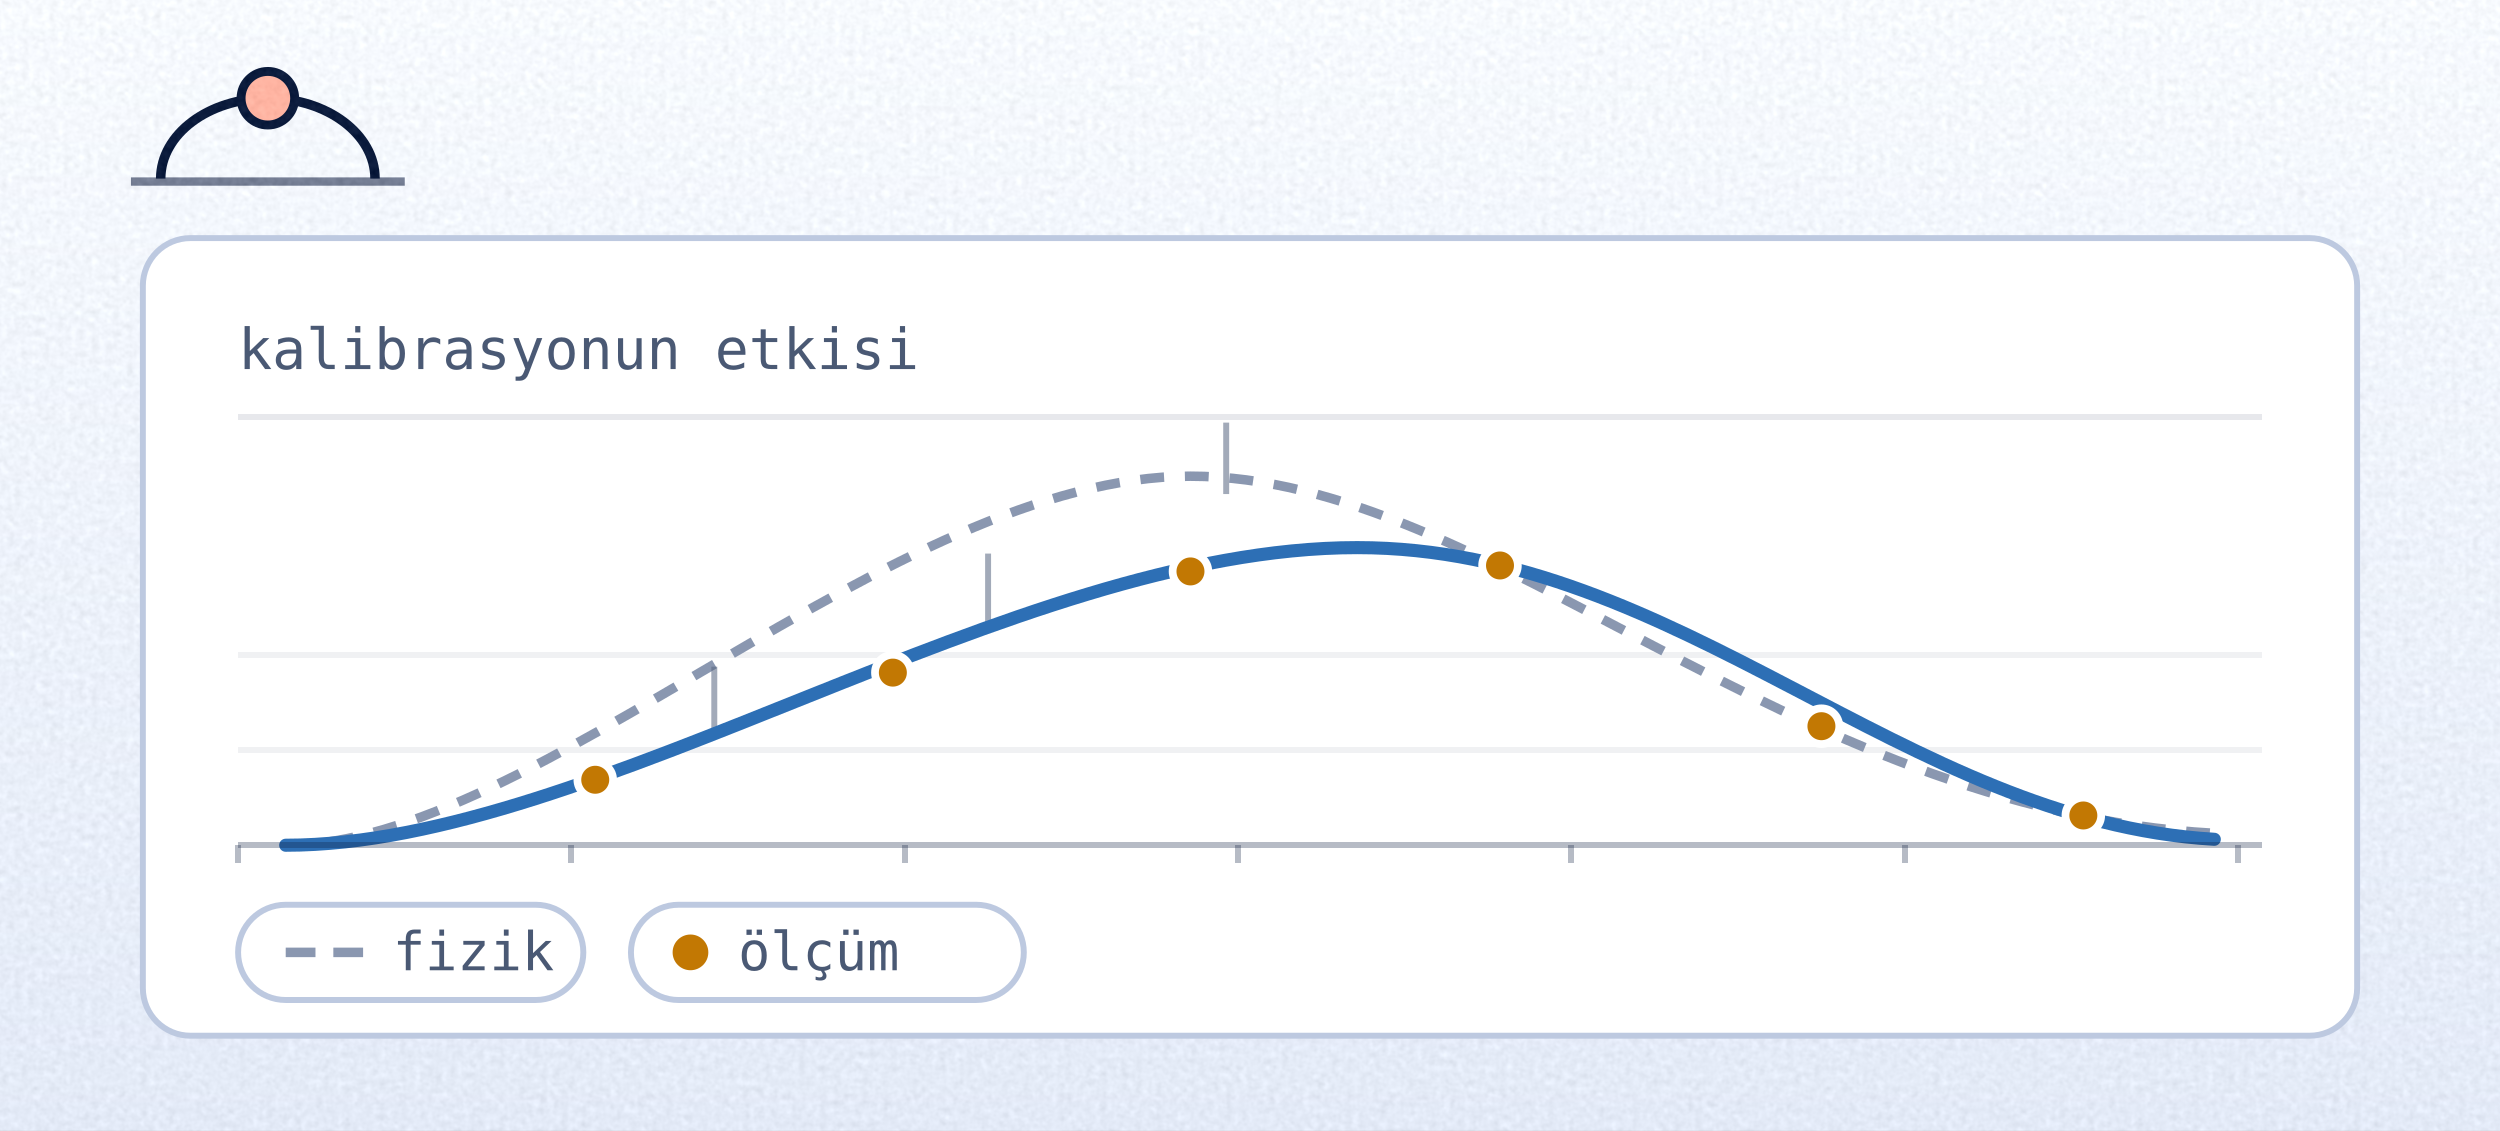
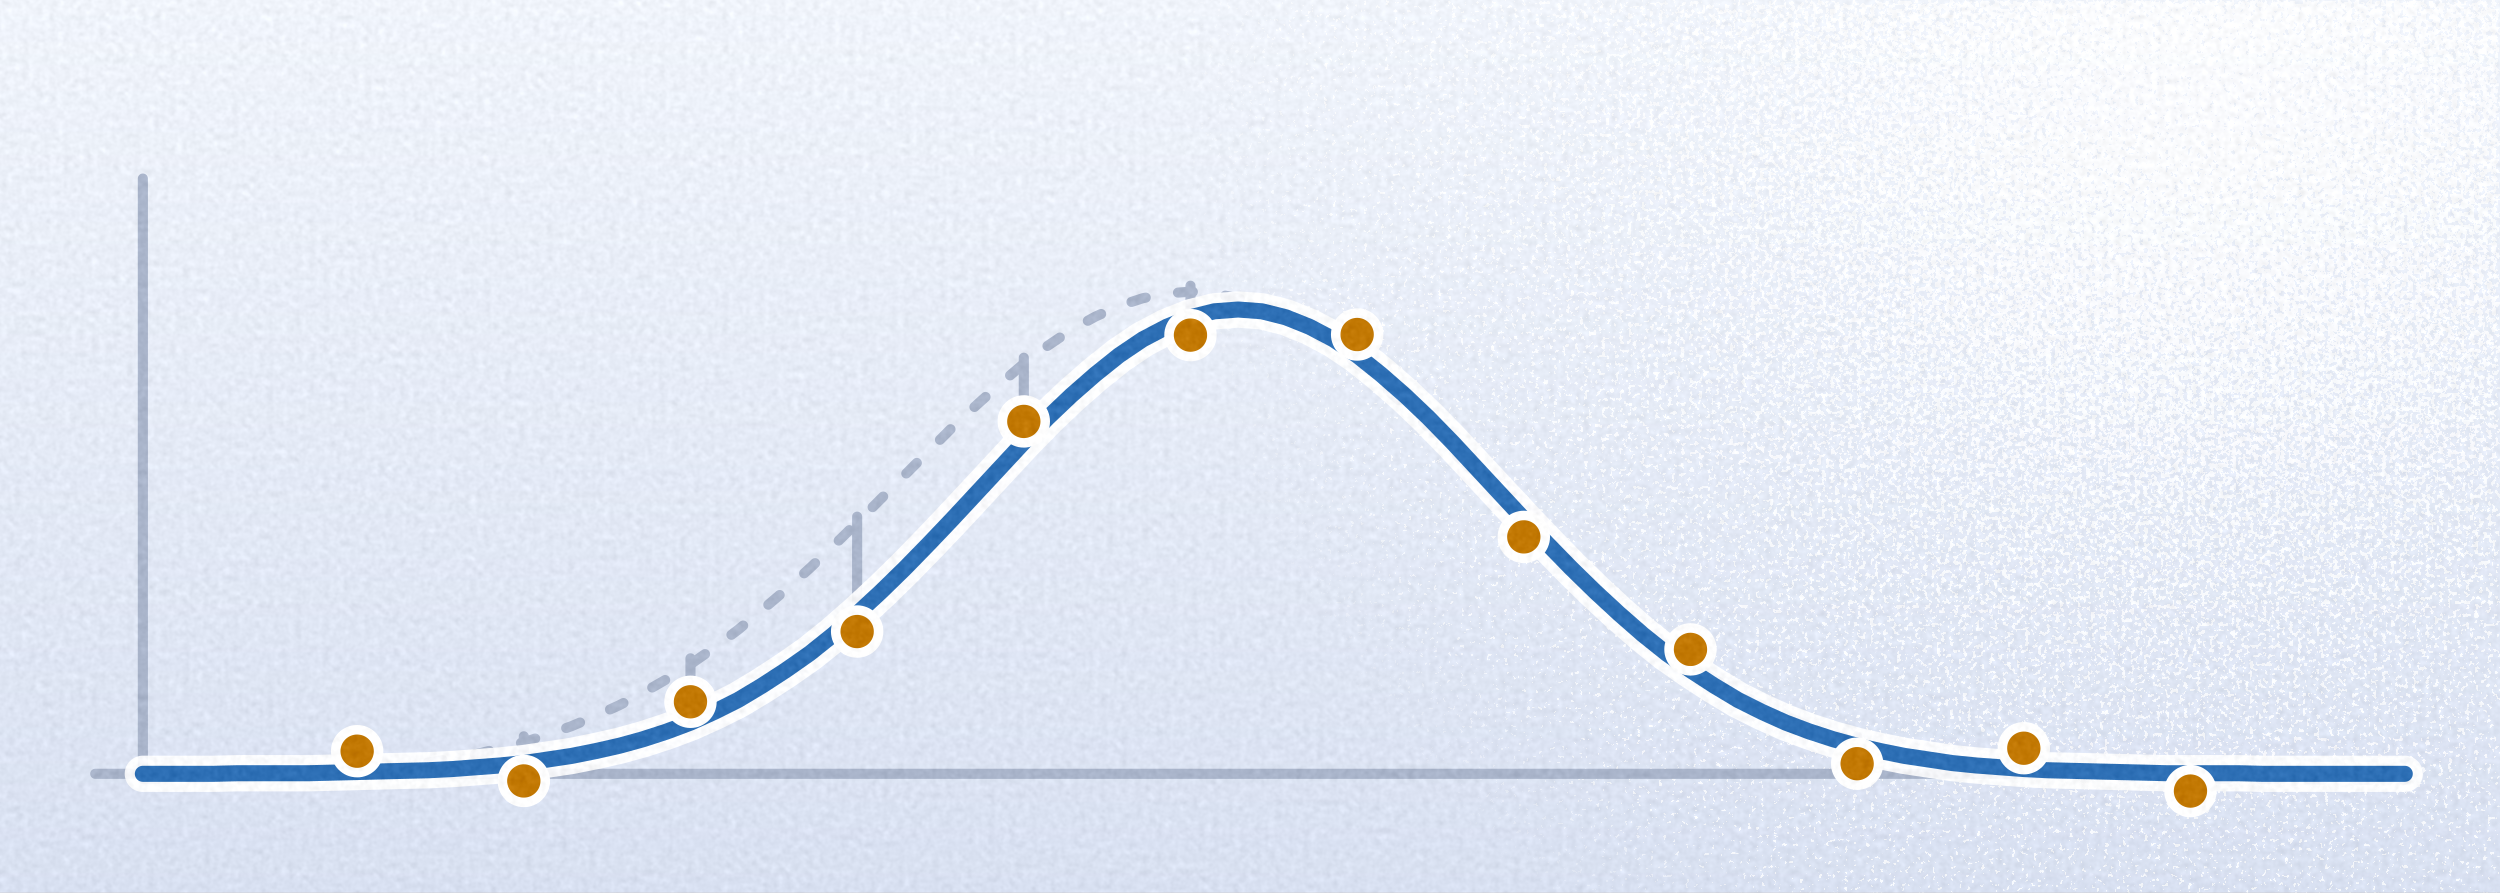
- <svg xmlns="http://www.w3.org/2000/svg" viewBox="0 0 420 190" preserveAspectRatio="xMidYMid slice" aria-hidden="true" focusable="false">
-   <defs>
-     <filter id="s2-gr" x="0" y="0" width="100%" height="100%" color-interpolation-filters="sRGB">
-       <feTurbulence type="fractalNoise" baseFrequency="0.85" numOctaves="2" seed="3" result="t" />
-       <feColorMatrix in="t" type="matrix" values="0.333 0.333 0.333 0 0  0.333 0.333 0.333 0 0  0.333 0.333 0.333 0 0  0 0 0 0 1" result="gri" />
-       <feComposite in="SourceGraphic" in2="gri" operator="arithmetic" k1="0" k2="1" k3="0.16" k4="-0.080" result="k" />
-       <feComposite in="k" in2="SourceGraphic" operator="in" />
-     </filter>
-     <linearGradient id="s2-zm" x1="0" y1="0" x2="0" y2="1">
-       <stop offset="0" stop-color="#F7FAFE" />
-       <stop offset="1" stop-color="#E3EAF7" />
-     </linearGradient>
-   </defs>
+ <svg xmlns="http://www.w3.org/2000/svg" viewBox="0 0 420 150" preserveAspectRatio="xMidYMid slice" aria-hidden="true" focusable="false">
  <g filter="url(#s2-gr)">
-     <rect width="420" height="190" fill="url(#s2-zm)" />
-     <path vector-effect="non-scaling-stroke" d="M22 30.5H68" stroke="#0B1B3C" stroke-width="1.4" stroke-opacity=".55" />
-     <path vector-effect="non-scaling-stroke" d="M27 30 A 18 13.5 0 0 1 63 30" fill="none" stroke="#0B1B3C" stroke-width="1.6" />
-     <circle vector-effect="non-scaling-stroke" cx="45" cy="16.5" r="4.5" fill="#FFB4A2" stroke="#0B1B3C" stroke-width="1.5" />
+     <defs>
+       <filter id="s2-gr" x="0" y="0" width="100%" height="100%" color-interpolation-filters="sRGB">
+         <feTurbulence type="fractalNoise" baseFrequency="0.85" numOctaves="2" seed="3" result="t" />
+         <feColorMatrix in="t" type="matrix" values="0.333 0.333 0.333 0 0  0.333 0.333 0.333 0 0  0.333 0.333 0.333 0 0  0 0 0 0 1" result="gri" />
+         <feComposite in="SourceGraphic" in2="gri" operator="arithmetic" k1="0" k2="1" k3="0.16" k4="-0.080" result="k" />
+         <feComposite in="k" in2="SourceGraphic" operator="in" />
+       </filter>
+       <linearGradient id="s2-zm" x1="0" y1="0" x2="0" y2="1">
+         <stop offset="0" stop-color="#F0F4FB" />
+         <stop offset="1" stop-color="#D8E0F1" />
+       </linearGradient>
+       <radialGradient id="s2-hg" gradientUnits="userSpaceOnUse" cx="370" cy="15" r="176">
+         <stop offset="0.000" stop-color="#fff" stop-opacity="1.000" />
+         <stop offset="0.125" stop-color="#fff" stop-opacity="0.829" />
+         <stop offset="0.250" stop-color="#fff" stop-opacity="0.668" />
+         <stop offset="0.375" stop-color="#fff" stop-opacity="0.518" />
+         <stop offset="0.500" stop-color="#fff" stop-opacity="0.379" />
+         <stop offset="0.625" stop-color="#fff" stop-opacity="0.253" />
+         <stop offset="0.750" stop-color="#fff" stop-opacity="0.144" />
+         <stop offset="0.875" stop-color="#fff" stop-opacity="0.054" />
+         <stop offset="1.000" stop-color="#fff" stop-opacity="0.000" />
+       </radialGradient>
+       <filter id="s2-hf" x="189.2" y="-165.4" width="360.8" height="360.8" filterUnits="userSpaceOnUse" color-interpolation-filters="sRGB">
+         <feGaussianBlur in="SourceAlpha" stdDeviation="0.4" result="b" />
+         <feTurbulence type="fractalNoise" baseFrequency="1.35" numOctaves="3" seed="17" result="t" />
+         <feColorMatrix in="t" type="matrix" values="0 0 0 0 0  0 0 0 0 0  0 0 0 0 0  2.2 0 0 0 -0.600" result="nA" />
+         <feComposite in="b" in2="nA" operator="arithmetic" k1="0" k2="1" k3="-1" k4="0.0" result="fark" />
+         <feComponentTransfer in="fark" result="e">
+           <feFuncA type="linear" slope="15" intercept="0" />
+         </feComponentTransfer>
+         <feFlood flood-color="#FFFFFF" />
+         <feComposite in2="e" operator="in" />
+       </filter>
+     </defs>
+     <rect vector-effect="non-scaling-stroke" width="420" height="150" fill="url(#s2-zm)" />
+     <circle vector-effect="non-scaling-stroke" cx="370" cy="15" r="176" fill="url(#s2-hg)" filter="url(#s2-hf)" opacity="0.73" />
+     <path vector-effect="non-scaling-stroke" d="M16 130H404" stroke="#A9B4CA" stroke-width="1.7" stroke-linecap="round" />
+     <path vector-effect="non-scaling-stroke" d="M24 130V30" stroke="#A9B4CA" stroke-width="1.7" stroke-linecap="round" />
+     <path vector-effect="non-scaling-stroke" d="M24,130.9 L28,130.8 L32,130.7 L36,130.7 L40,130.6 L44,130.4 L48,130.3 L52,130.1 L56,129.8 L60,129.5 L64,129.1 L68,128.7 L72,128.1 L76,127.4 L80,126.7 L84,125.7 L88,124.7 L92,123.4 L96,122 L100,120.3 L104,118.5 L108,116.4 L112,114.1 L116,111.6 L120,108.8 L124,105.8 L128,102.5 L132,99.1 L136,95.5 L140,91.7 L144,87.8 L148,83.8 L152,79.8 L156,75.8 L160,71.8 L164,68.1 L168,64.5 L172,61.1 L176,58.1 L180,55.4 L184,53.2 L188,51.4 L192,50.1 L196,49.3 L200,49 L204,49.3 L208,50.1 L212,51.4 L216,53.2 L220,55.4 L224,58.1 L228,61.1 L232,64.5 L236,68.1 L240,71.8 L244,75.8 L248,79.8 L252,83.8 L256,87.8 L260,91.7 L264,95.5 L268,99.1 L272,102.5 L276,105.8 L280,108.8 L284,111.6 L288,114.1 L292,116.4 L296,118.5 L300,120.3 L304,122 L308,123.4 L312,124.7 L316,125.7 L320,126.7 L324,127.4 L328,128.1 L332,128.7 L336,129.1 L340,129.5 L344,129.8 L348,130.1 L352,130.3 L356,130.4 L360,130.6 L364,130.7 L368,130.7 L372,130.8 L376,130.9 L380,130.9 L384,130.9 L388,130.9 L392,131 L396,131 L400,131 L404,131" fill="none" stroke="#A9B4CA" stroke-width="1.7" stroke-dasharray="2.5 5.5" stroke-linecap="round" />
+     <path vector-effect="non-scaling-stroke" d="M60,128.5V126.2" stroke="#A9B4CA" stroke-width="1.7" stroke-linecap="round" />
+     <path vector-effect="non-scaling-stroke" d="M88,123.7V131.2" stroke="#A9B4CA" stroke-width="1.7" stroke-linecap="round" />
+     <path vector-effect="non-scaling-stroke" d="M116,110.6V117.9" stroke="#A9B4CA" stroke-width="1.7" stroke-linecap="round" />
+     <path vector-effect="non-scaling-stroke" d="M144,86.8V106.1" stroke="#A9B4CA" stroke-width="1.7" stroke-linecap="round" />
+     <path vector-effect="non-scaling-stroke" d="M172,60.1V70.8" stroke="#A9B4CA" stroke-width="1.7" stroke-linecap="round" />
+     <path vector-effect="non-scaling-stroke" d="M200,48V56.3" stroke="#A9B4CA" stroke-width="1.7" stroke-linecap="round" />
+     <path vector-effect="non-scaling-stroke" d="M228,60.1V56.2" stroke="#A9B4CA" stroke-width="1.7" stroke-linecap="round" />
+     <path vector-effect="non-scaling-stroke" d="M256,86.8V90.2" stroke="#A9B4CA" stroke-width="1.7" stroke-linecap="round" />
+     <path vector-effect="non-scaling-stroke" d="M284,110.6V109.1" stroke="#A9B4CA" stroke-width="1.7" stroke-linecap="round" />
+     <path vector-effect="non-scaling-stroke" d="M312,123.7V128.3" stroke="#A9B4CA" stroke-width="1.7" stroke-linecap="round" />
+     <path vector-effect="non-scaling-stroke" d="M340,128.5V125.7" stroke="#A9B4CA" stroke-width="1.7" stroke-linecap="round" />
+     <path vector-effect="non-scaling-stroke" d="M368,129.7V132.9" stroke="#A9B4CA" stroke-width="1.7" stroke-linecap="round" />
+     <path vector-effect="non-scaling-stroke" d="M24,130 L28,130 L32,130 L36,130 L40,129.9 L44,129.9 L48,129.9 L52,129.9 L56,129.8 L60,129.7 L64,129.6 L68,129.5 L72,129.4 L76,129.2 L80,128.9 L84,128.6 L88,128.2 L92,127.6 L96,127 L100,126.2 L104,125.3 L108,124.2 L112,122.9 L116,121.4 L120,119.6 L124,117.6 L128,115.2 L132,112.6 L136,109.8 L140,106.6 L144,103.1 L148,99.4 L152,95.5 L156,91.4 L160,87.2 L164,82.9 L168,78.6 L172,74.3 L176,70.2 L180,66.4 L184,62.9 L188,59.7 L192,57 L196,54.9 L200,53.3 L204,52.3 L208,52 L212,52.3 L216,53.3 L220,54.9 L224,57 L228,59.7 L232,62.9 L236,66.4 L240,70.2 L244,74.3 L248,78.6 L252,82.9 L256,87.2 L260,91.4 L264,95.5 L268,99.4 L272,103.1 L276,106.6 L280,109.8 L284,112.6 L288,115.2 L292,117.6 L296,119.6 L300,121.4 L304,122.9 L308,124.2 L312,125.3 L316,126.2 L320,127 L324,127.6 L328,128.2 L332,128.6 L336,128.9 L340,129.2 L344,129.4 L348,129.5 L352,129.6 L356,129.7 L360,129.8 L364,129.9 L368,129.9 L372,129.9 L376,129.9 L380,130 L384,130 L388,130 L392,130 L396,130 L400,130 L404,130" fill="none" stroke="#fff" stroke-opacity="0.88" stroke-width="6.1" stroke-linecap="round" stroke-linejoin="round" />
+     <path vector-effect="non-scaling-stroke" d="M24,130 L28,130 L32,130 L36,130 L40,129.9 L44,129.9 L48,129.9 L52,129.9 L56,129.8 L60,129.7 L64,129.6 L68,129.5 L72,129.4 L76,129.2 L80,128.9 L84,128.6 L88,128.2 L92,127.6 L96,127 L100,126.2 L104,125.3 L108,124.2 L112,122.9 L116,121.4 L120,119.6 L124,117.6 L128,115.2 L132,112.6 L136,109.8 L140,106.6 L144,103.1 L148,99.4 L152,95.5 L156,91.4 L160,87.2 L164,82.9 L168,78.6 L172,74.3 L176,70.2 L180,66.4 L184,62.9 L188,59.7 L192,57 L196,54.9 L200,53.3 L204,52.3 L208,52 L212,52.3 L216,53.3 L220,54.9 L224,57 L228,59.7 L232,62.9 L236,66.4 L240,70.2 L244,74.3 L248,78.6 L252,82.9 L256,87.2 L260,91.4 L264,95.5 L268,99.4 L272,103.1 L276,106.6 L280,109.8 L284,112.6 L288,115.2 L292,117.6 L296,119.6 L300,121.4 L304,122.9 L308,124.2 L312,125.3 L316,126.2 L320,127 L324,127.6 L328,128.2 L332,128.6 L336,128.9 L340,129.2 L344,129.4 L348,129.5 L352,129.6 L356,129.7 L360,129.8 L364,129.9 L368,129.9 L372,129.9 L376,129.9 L380,130 L384,130 L388,130 L392,130 L396,130 L400,130 L404,130" fill="none" stroke="#2D6FB5" stroke-width="2.7" stroke-linecap="round" stroke-linejoin="round" />
+     <circle vector-effect="non-scaling-stroke" cx="60" cy="126.2" r="3.6" fill="#C27803" stroke="#fff" stroke-width="1.6" />
+     <circle vector-effect="non-scaling-stroke" cx="88" cy="131.2" r="3.6" fill="#C27803" stroke="#fff" stroke-width="1.6" />
+     <circle vector-effect="non-scaling-stroke" cx="116" cy="117.9" r="3.6" fill="#C27803" stroke="#fff" stroke-width="1.6" />
+     <circle vector-effect="non-scaling-stroke" cx="144" cy="106.1" r="3.6" fill="#C27803" stroke="#fff" stroke-width="1.6" />
+     <circle vector-effect="non-scaling-stroke" cx="172" cy="70.8" r="3.6" fill="#C27803" stroke="#fff" stroke-width="1.6" />
+     <circle vector-effect="non-scaling-stroke" cx="200" cy="56.3" r="3.6" fill="#C27803" stroke="#fff" stroke-width="1.6" />
+     <circle vector-effect="non-scaling-stroke" cx="228" cy="56.2" r="3.6" fill="#C27803" stroke="#fff" stroke-width="1.6" />
+     <circle vector-effect="non-scaling-stroke" cx="256" cy="90.2" r="3.6" fill="#C27803" stroke="#fff" stroke-width="1.6" />
+     <circle vector-effect="non-scaling-stroke" cx="284" cy="109.1" r="3.6" fill="#C27803" stroke="#fff" stroke-width="1.6" />
+     <circle vector-effect="non-scaling-stroke" cx="312" cy="128.3" r="3.6" fill="#C27803" stroke="#fff" stroke-width="1.6" />
+     <circle vector-effect="non-scaling-stroke" cx="340" cy="125.7" r="3.6" fill="#C27803" stroke="#fff" stroke-width="1.6" />
+     <circle vector-effect="non-scaling-stroke" cx="368" cy="132.9" r="3.6" fill="#C27803" stroke="#fff" stroke-width="1.6" />
  </g>
-   <rect x="24" y="40" width="372" height="134" rx="8" fill="#FFFFFF" stroke="#BDC9E0" />
-   <text x="40" y="62" font-family="IBM Plex Mono, ui-monospace, monospace" font-size="9.5" font-weight="500" fill="#4A5974">kalibrasyonun etkisi</text>
-   <path d="M40 70H380" stroke="#0B1B3C" stroke-opacity=".1" shape-rendering="crispEdges" />
-   <path d="M40 110H380M40 126H380" stroke="#0B1B3C" stroke-opacity=".06" shape-rendering="crispEdges" />
-   <path d="M48 142 C 90 142 150 80 200 80 C 250 80 300 136 372 140" fill="none" stroke="#8A97B0" stroke-width="1.6" stroke-dasharray="4 3.5" />
-   <path d="M120 124 V112" stroke="#56647F" stroke-width="1" stroke-opacity=".55" />
-   <path d="M166 105 V93" stroke="#56647F" stroke-width="1" stroke-opacity=".55" />
-   <path d="M206 83 V71" stroke="#56647F" stroke-width="1" stroke-opacity=".55" />
-   <path d="M48 142 C 100 142 170 92 228 92 C 282 92 320 138 372 141" fill="none" stroke="#2D6FB5" stroke-width="2.2" stroke-linecap="round" />
-   <circle cx="100" cy="131" r="3" fill="#C27803" stroke="#FFFFFF" stroke-width="1.3" />
-   <circle cx="150" cy="113" r="3" fill="#C27803" stroke="#FFFFFF" stroke-width="1.3" />
-   <circle cx="200" cy="96" r="3" fill="#C27803" stroke="#FFFFFF" stroke-width="1.3" />
-   <circle cx="252" cy="95" r="3" fill="#C27803" stroke="#FFFFFF" stroke-width="1.3" />
-   <circle cx="306" cy="122" r="3" fill="#C27803" stroke="#FFFFFF" stroke-width="1.3" />
-   <circle cx="350" cy="137" r="3" fill="#C27803" stroke="#FFFFFF" stroke-width="1.3" />
-   <path d="M40 142H380" stroke="#0B1B3C" stroke-opacity=".3" shape-rendering="crispEdges" />
-   <path d="M40 142v3M96 142v3M152 142v3M208 142v3M264 142v3M320 142v3M376 142v3" stroke="#0B1B3C" stroke-opacity=".3" shape-rendering="crispEdges" />
-   <rect x="40" y="152" width="58" height="16" rx="8" fill="none" stroke="#BDC9E0" />
-   <path d="M48 160h5M56 160h5" stroke="#8A97B0" stroke-width="1.6" />
-   <text x="66" y="163" font-family="IBM Plex Mono, ui-monospace, monospace" font-size="9" fill="#4A5974">fizik</text>
-   <rect x="106" y="152" width="66" height="16" rx="8" fill="none" stroke="#BDC9E0" />
-   <circle cx="116" cy="160" r="3" fill="#C27803" />
-   <text x="124" y="163" font-family="IBM Plex Mono, ui-monospace, monospace" font-size="9" fill="#4A5974">ölçüm</text>
</svg>
